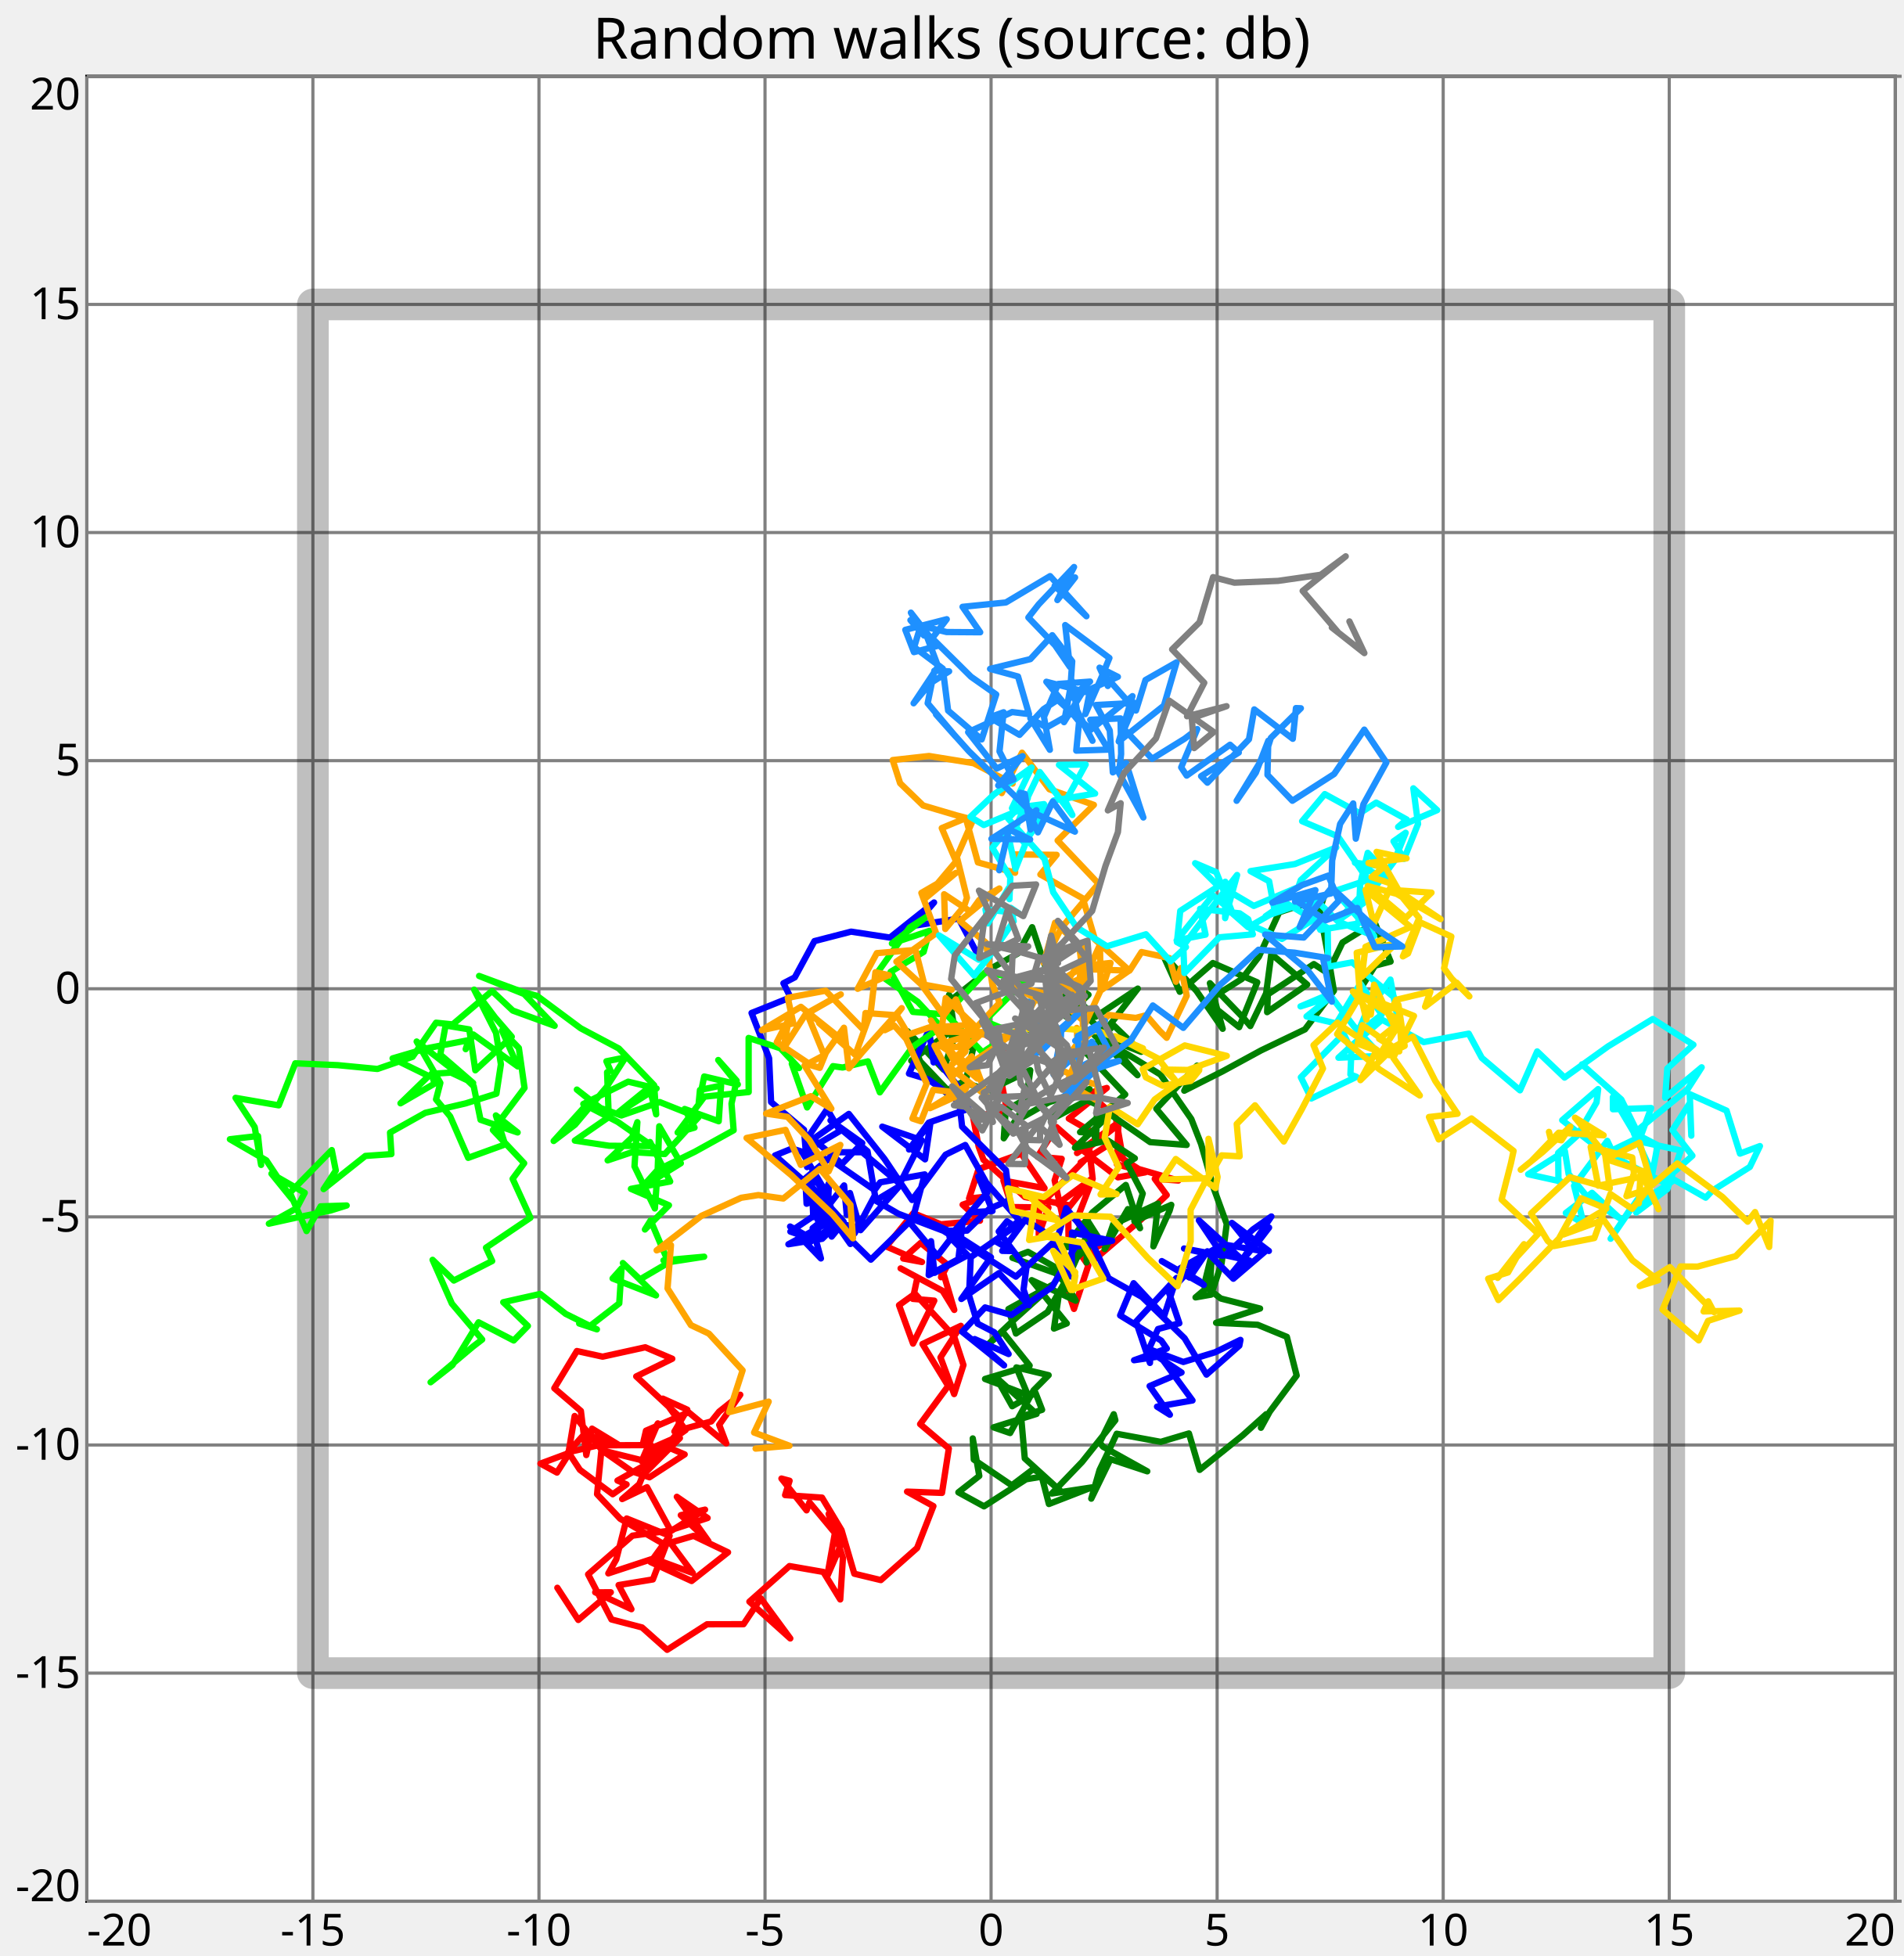
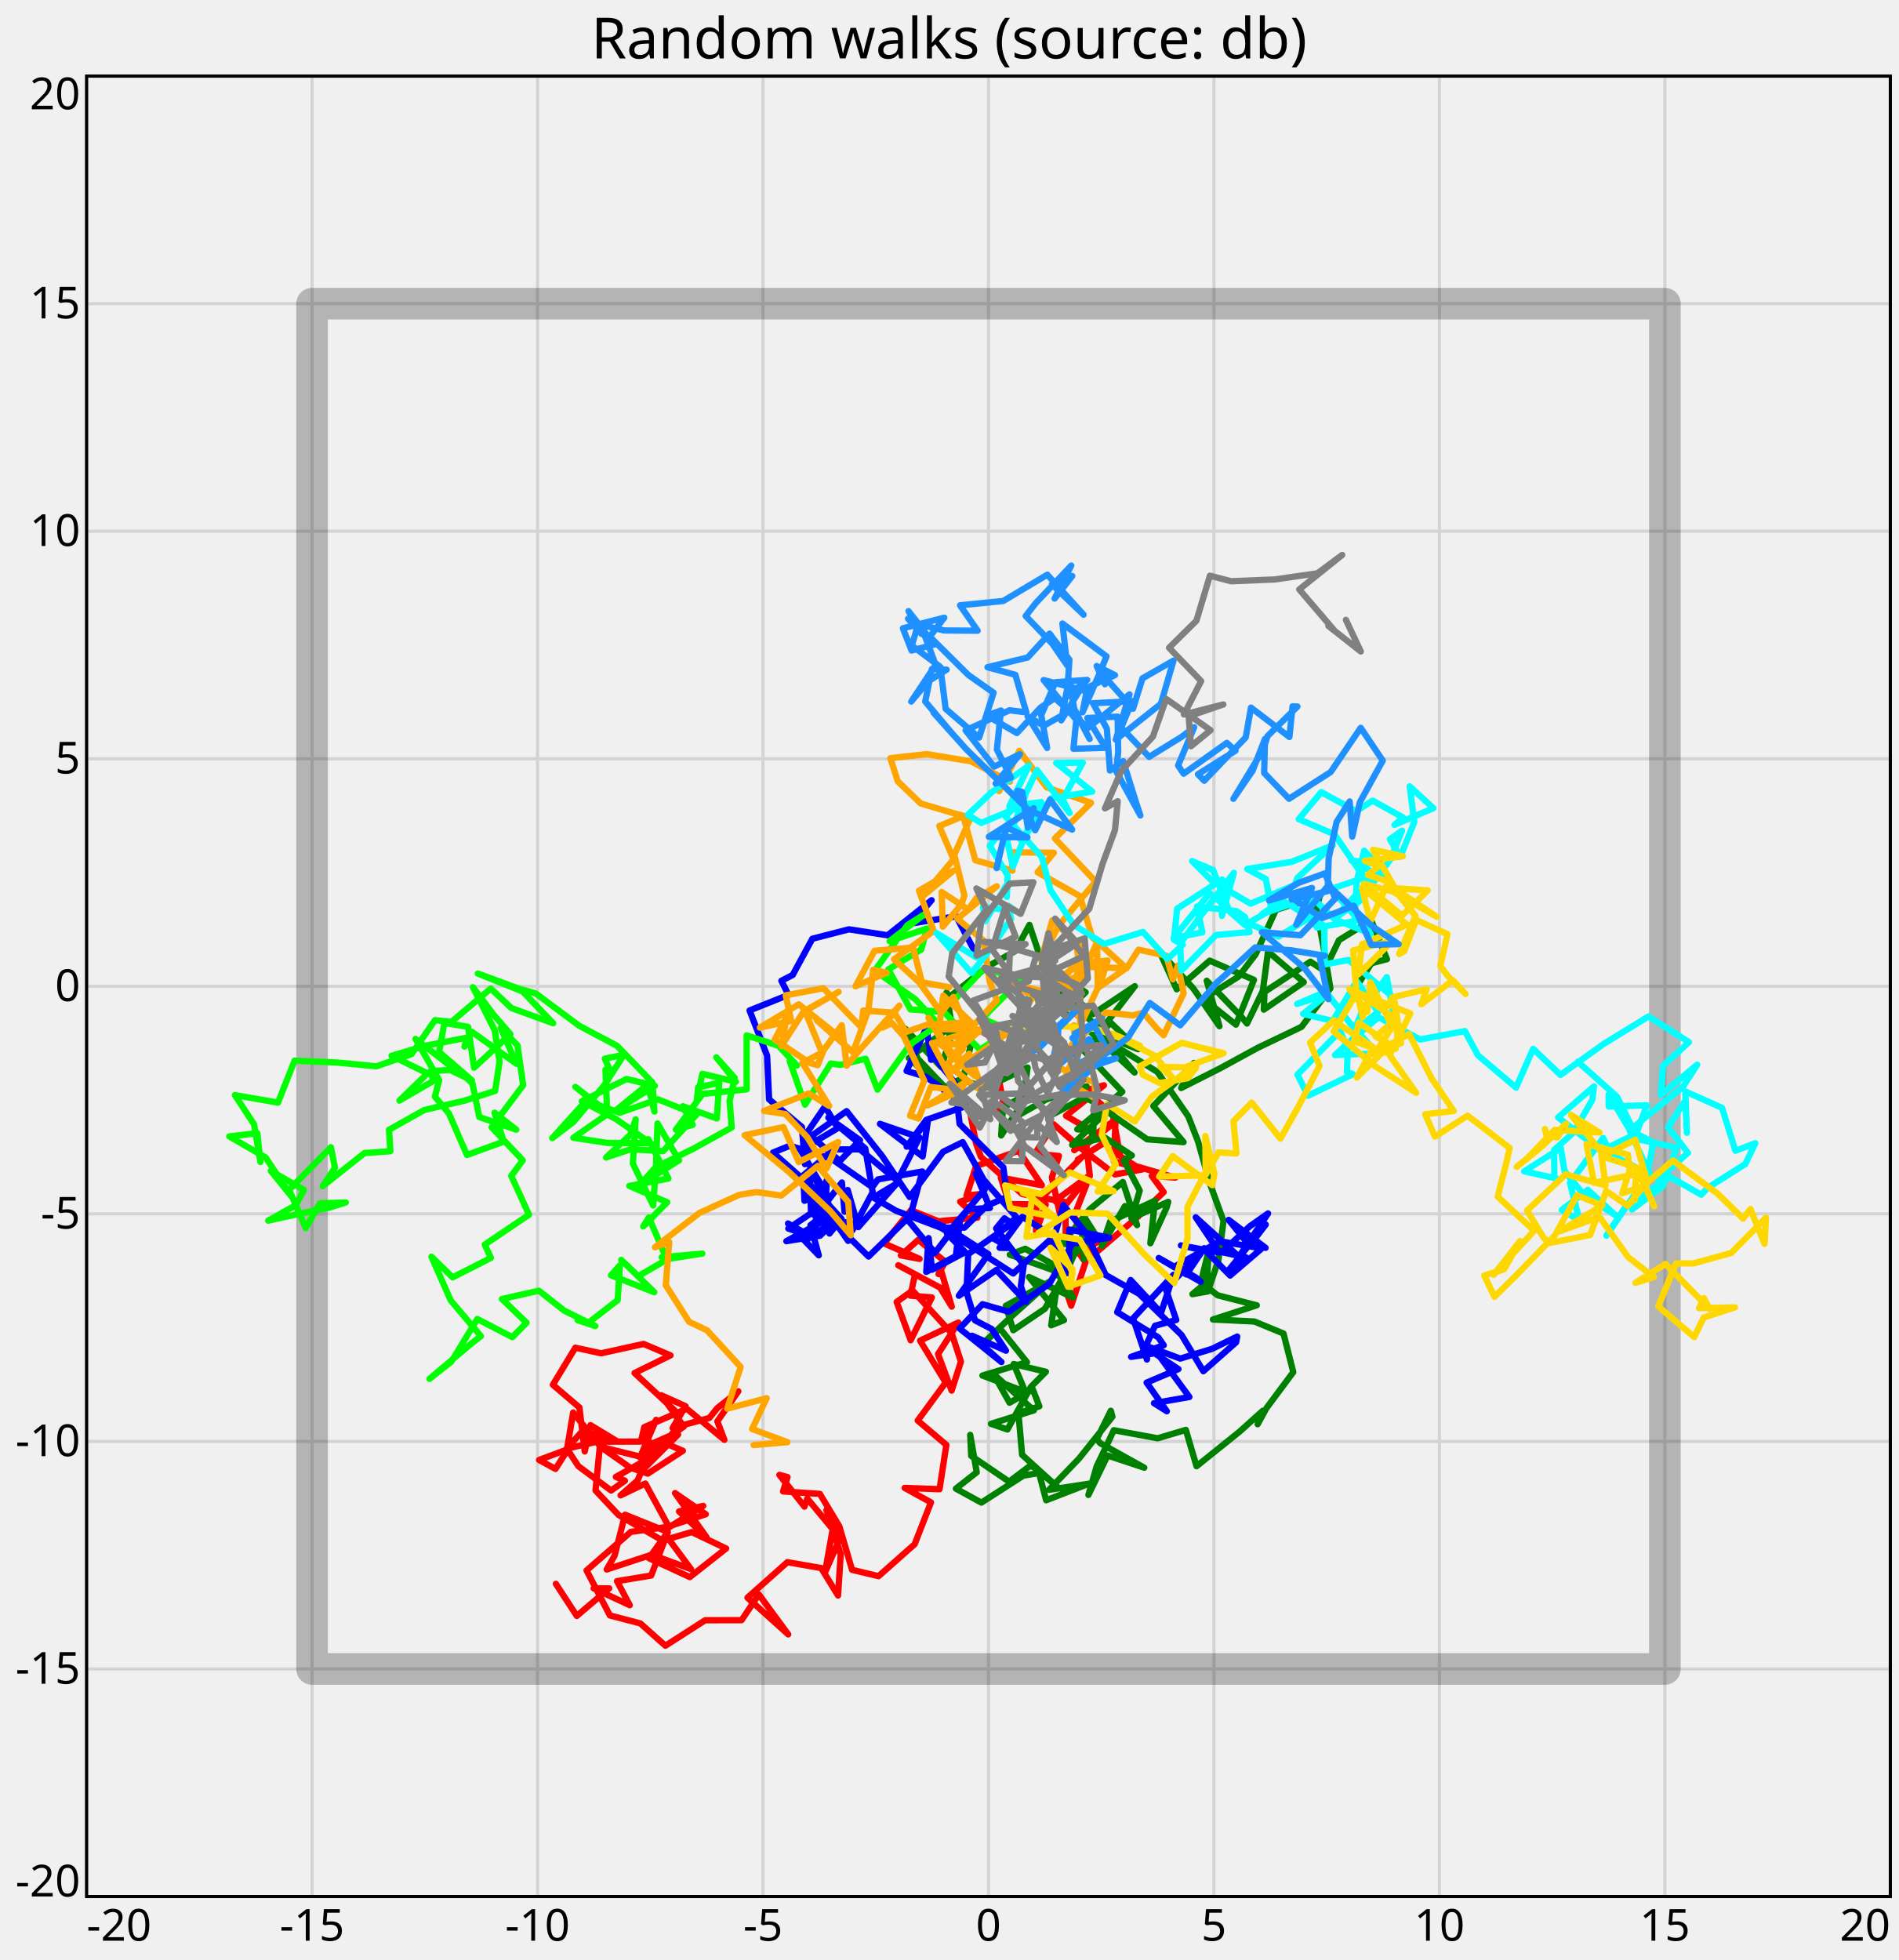
- <svg xmlns="http://www.w3.org/2000/svg" width="601" height="617.8" viewBox="0 0 601 617.8" transform="translate(0.5, 0.5)">
+ <svg xmlns="http://www.w3.org/2000/svg" width="601" height="620.6" viewBox="0 0 601 620.6" transform="translate(0.5, 0.5)">
  <g stroke="black" fill="white" font-family="sans-serif" font-size="14">
    <text x="300" y="18" stroke="none" fill="black" font-size="18" text-anchor="middle">Random walks (source: db)</text>
-     <rect x="26.92" y="23.6" width="571.08" height="576.4" stroke="black" stroke-width="1" />
+     <path d="M 26.92 23.6 V 600 M 98.305 23.6 V 600 M 169.69 23.6 V 600 M 241.075 23.6 V 600 M 312.46 23.6 V 600 M 383.845 23.6 V 600 M 455.23 23.6 V 600 M 526.615 23.6 V 600 M 598 23.6 V 600" stroke="lightgray" />
+     <path d="M 26.92 600 H 598 M 26.92 527.95 H 598 M 26.92 455.9 H 598 M 26.92 383.85 H 598 M 26.92 311.8 H 598 M 26.92 239.75 H 598 M 26.92 167.7 H 598 M 26.92 95.65 H 598 M 26.92 23.6 H 598" stroke="lightgray" />
+     <rect x="26.92" y="23.6" width="571.08" height="576.4" stroke="black" fill="none" stroke-width="1" />
    <g>
-       <path d="M 26.92 23.6 V 600 M 98.305 23.6 V 600 M 169.69 23.6 V 600 M 241.075 23.6 V 600 M 312.46 23.6 V 600 M 383.845 23.6 V 600 M 455.23 23.6 V 600 M 526.615 23.6 V 600 M 598 23.6 V 600 M 26.92 23.6 H 600 M 26.92 600 H 600" stroke="gray" />
      <g text-anchor="middle" stroke="none" fill="black" font-size="14">
        <text x="26.92" y="614" text-anchor="start">-20</text>
        <text x="98.305" y="614">-15</text>
        <text x="169.69" y="614">-10</text>
        <text x="241.075" y="614">-5</text>
        <text x="312.46" y="614">0</text>
        <text x="383.845" y="614">5</text>
        <text x="455.23" y="614">10</text>
        <text x="526.615" y="614">15</text>
        <text x="598" y="614" text-anchor="end">20</text>
      </g>
    </g>
    <g>
-       <path d="M 26.92 600 H 598 M 26.92 527.95 H 598 M 26.92 455.9 H 598 M 26.92 383.85 H 598 M 26.92 311.8 H 598 M 26.92 239.75 H 598 M 26.92 167.7 H 598 M 26.92 95.65 H 598 M 26.92 23.6 H 598 M 26.92 600 V 600 M 598 600 V 600" stroke="gray" />
      <g text-anchor="end" stroke="none" fill="black" font-size="14">
        <text x="24.92" y="600">-20</text>
        <text x="24.92" y="532.617">-15</text>
        <text x="24.92" y="460.567">-10</text>
        <text x="24.92" y="388.517">-5</text>
        <text x="24.92" y="316.467">0</text>
        <text x="24.92" y="244.417">5</text>
        <text x="24.92" y="172.367">10</text>
        <text x="24.92" y="100.317">15</text>
        <text x="24.92" y="34.1">20</text>
      </g>
    </g>
    <defs>
-       <clipPath id="id13">
+       <clipPath id="id17">
        <rect x="26.92" y="23.6" width="571.08" height="576.4" />
      </clipPath>
    </defs>
-     <g clip-path="url(#id13)">
+     <g clip-path="url(#id17)">
      <a href="https://en.wikipedia.org/wiki/Random_walk">
        <polyline points="98.305 527.95,98.305 95.65,526.615 95.65,526.615 527.95,98.305 527.95" fill="none" stroke="black" opacity="0.25" stroke-width="10" stroke-linejoin="round" stroke-linecap="round" />
      </a>
      <polyline points="310.079 325.917,319.365 331.72,315.608 340.549,317.493 350.299,306.764 352.232,308.536 361.617,310.056 365.799,323.136 377.578,336.803 380.111,336.915 390.251,343.168 399.186,338.643 412.918,334.061 399.445,347.733 392.398,333.554 379.71,344.141 371.905,334.972 383.447,332.531 372.336,334.761 365.518,327.126 364.838,333.105 355.476,341.875 363.191,352.531 371.365,361.151 369.777,352.18 367.223,352.701 354,339.61 363.684,353.41 354.11,343.424 361.917,344.542 371.803,339.509 384.792,345.554 396.937,359.676 384.817,367.924 376.966,364.147 371.816,371.607 372.37,359.087 368.735,354.112 365.563,351.851 352.521,343.331 344.772,349 343.142,337 352.798,350.352 360.561,340.745 366.662,341.805 366.097,327.623 380.415,327.51 389.498,330.58 380.896,319.041 380.747,316.36 372.376,329.347 374.776,322 363.869,308.518 368.755,305.513 378.035,310.651 377.509,303.482 380,308.961 385.054,296.617 386.192,287.91 382.696,279.398 393.214,290.647 398.105,284.717 397,290.239 392.074,298.759 399,296.671 402.914,297.147 400.78,300.839 413.231,297.162 407.221,283.894 400.124,289.202 402.954,287.75 409.746,294.524 410.311,287.818 423.875,283.394 411.742,288.423 408.122,300.812 421.65,303.738 430.643,300.795 439.813,296.487 428.245,302.923 418.265,290.802 424,298.916 437.249,290.056 449.3,299.123 457,296.962 471.027,285.93 470.624,294.248 475.205,289.09 488.439,277.657 498.569,269.27 496.556,265.241 482.788,259.076 472.52,247.42 471.724,248.832 467.191,246.266 466.499,254.199 476.54,255.102 474,263.146 483.694,260.707 497.396,265.348 486.789,261.166 477.674,265.678 491.593,264.828 504.685,259.495 496,248.801 494.137,236.143 505.381,249.054 517,239.749 504.33,234.291 512.501,222.768 512.522,210.173 520.59,202.238 513.525,192.59 511,185.215 496.753,199.224 484.537,210.648 483,222.951 478.959,213.225 472.263,223.199 486.256,214.488 478.063,222.141 476.317,211.357 483.082,203.81 469.232,195.967 472.975,201.365 468.273,203.141 463.93,213.563 452,202.383 465.542,214.193 453.718,210.423 456.608,215.703 458.871,204.596 466.098,199 464.19,189.603 457.601,203.018 460.92,205.025 457,213.534 453.272,214 446.917,200.407 434.242,211.789 428.657,203.269 425.037,189.796 428,181.668 426.22,174.542 437.971,182.933 445.139,184.638 459.072,186.45 450.736,194.588 455.682,183.977 452.526,178.452 458.699,170.175 461.774,175.377 464.611,179.559 458.045,188.421 456,202.421 455.945,203.483 451.382,216.941 445.562,228.843 455.4,226.616 449.534,233.26 440.023,226.589 445.363,224.097 448.465,212.467 451.642,216.533 444.741,208.819 441.263,216 451.191,202.121 461,207.231 449.074,204.012 454.492,207.645 459.79,194.488 467.131,197.359 468.347,192.987 471.455,182.626 463.748,179.029 458.273,180.964 446.742,189.429 457.339,188.042 471.428,195.326 479.187,208.934 487.101,209.169 487.343,218.516 484.6,229.397 489.798,217.904 498.856,204.949 492.88,210.261 485.54,218.282 496.343,205.836 491.759,191.592 496.454,194.095 492.061,197.396 479.11,210.948 484.57,205.666 498.363,194.845 500.145,198.892 507.762,187.454 502.432,192.372 502.421,182.119 511.156,175.498 501" fill="none" stroke="red" stroke-width="2" stroke-linejoin="round" stroke-linecap="round" />
      <polyline points="324.628 324.851,337.1 312.957,345.462 320.644,358.796 311.748,348.499 325.127,345 322.834,331.442 309.732,336.376 309.251,336.146 320.642,343.221 313.681,329.585 304.834,325.425 292.352,320.915 300.656,312.23 305.511,299.973 315.237,299.188 313.733,300.831 324.339,287.257 334.52,298.663 345,303.907 343.401,306.765 330.81,299.788 324.972,300.289 328.761,297.465 337.339,286.067 325.196,290.074 334.711,298.729 343.797,303.362 341.3,311.836 343.828,324.834 337.514,323.383 348.435,316.476 359.031,317.08 350.216,324 346.266,321.907 352.65,330.584 347.716,335.256 346.038,343.555 343.477,336.797 347.121,331.364 353.125,342.741 347.028,346 348.443,345.568 359.823,344.842 357.292,340.566 357.084,354.823 345.181,342.745 332.327,351.154 323.326,359.852 331.723,349.344 327.633,358.706 339.104,344.84 326.222,356.548 333.097,365.943 338.902,375.695 352.938,378.79 360.87,382.67 374.558,386.874 386.092,385.264 398.486,381.94 408.4,377.028 409.277,381.571 405.426,382.243 395.26,379.697 405.516,385 409.632,397.402 412.797,383.52 417.297,396.645 417.931,405.864 421.737,408.959 433.959,400.464 445.371,397.68 450.459,399.331 446.172,391.905 452.853,378.33 463.757,374.945 452.251,366.043 454.908,352.133 452.35,349.871 457.214,346.726 463.764,344.101 472.849,350.17 460.366,361.786 464.216,347.841 456.466,346.743 455.162,351.192 446.182,351.704 448.071,341.181 461.275,331.627 471.228,344.214 469.301,330.72 474.54,328.207 464.9,325.73 463.551,319 468.648,307 460.494,306.678 453.825,308.739 465.67,302.139 470.853,310.224 475.277,323.52 466.727,328.966 465.816,334.46 470.464,323.102 460.139,321.946 446.932,328.57 444.789,326.488 439.425,319.132 443.656,313.982 434.475,326.826 446.084,313.249 450.329,318.464 452.123,325.889 438.631,330.637 433.845,320.448 431.394,324.092 440.178,310.554 435.042,324.639 430.815,316.095 420.139,310.887 424.713,319.837 416.236,332.148 405.148,317.939 412.966,320.305 420.696,330.329 413.885,337.64 401.091,343.57 387.735,342.613 398.23,343.088 385.298,346.349 390.423,334.885 400.967,324.109 394.895,319.21 396.78,332.788 401.618,337.171 405.968,333.905 408.086,332.322 419.128,336.37 417.507,325.281 403.833,339.187 410.32,334.637 402.232,334.814 400.314,342.364 393.061,335.664 393.432,344.529 382.398,355 373.761,359.501 387.419,355.667 381.394,348.327 394,351 386.255,365.177 379.678,363.712 393.165,368.849 381.856,369.363 380.05,357.719 385.215,360.349 376.485,355.339 366.924,357.858 365.34,349.318 359.717,338.953 362,350 351.406,362.682 360.236,374.231 361.137,364.65 349.713,377.506 336.075,373.465 344,385.591 337.87,397.741 331.258,411.579 324.629,420.713 312.442,418.707 300.343,416.243 287.056,417.447 283,403.449 287.625,397.024 301.689,391.685 308.687,380.514 315.73,390.804 323.929,396.511 309.752,382.494 303.668,372.055 312.752,366.571 300.707,377.314 312.473,385.598 324.445,381.563 310.041,392.403 321.288,394.319 323.577,399.318 313.241,400.965 300.787,412.284 310.485,399.633 319.189,399.859 313.57,409.976 306.911,414.383 304,418.784 306.879,423.432 297.188,433.611 290.888,438.625 303.213,433.713 304.492,428.204 313.189" fill="none" stroke="green" stroke-width="2" stroke-linejoin="round" stroke-linecap="round" />
      <polyline points="308.881 302.189,302.234 289.637,288.138 291.886,294.457 284.542,280.521 295.633,268.265 293.755,256.693 296.742,250.475 308.199,246.897 310.057,249.134 314.516,236.825 319.446,242.367 333.752,243 347.6,253.39 356.342,254.35 368.119,255.701 359.679,267.539 351.33,278.78 365.516,287.511 378.513,298.092 364.209,304.307 361.144,310.966 373.054,321.344 384.945,313.884 391.571,319.24 394.638,315.982 394.581,323.215 384.787,333.069 391.033,320.288 402.725,309.294 395.644,297.422 388.252,283.197 382.866,275.981 378.688,283.414 374.234,271.25 388.046,267.9 376.316,266.886 383.153,266.048 373.917,257.684 384.771,269.633 386.959,268.028 392.408,260.731 381.977,269.369 389.065,275.793 377,273.444 363.127,261.76 353.393,271.776 360.533,265.404 367.105,255.028 358.139,260.692 349.839,264.75 356.715,252.961 363.676,261.194 377.52,262.149 382.666,256.11 387.429,258.726 396.97,249 386.896,256.257 390.937,249.084 388.5,261.433 380.197,259.808 376.318,255.789 370.286,256.301 383.913,261.268 373.204,260.831 383,255.217 391.867,264.924 385.082,259.137 390.772,248.467 392.494,262.061 385.09,274.498 397.356,286.648 385.458,295.524 396.175,306.056 382.397,312.919 381.977,308.434 371.071,311.247 376.171,299.318 390.08,305.086 395.97,294.585 401.531,293.501 391.529,292.763 402.228,302.143 397.199,303.456 385.718,300.75 388.971,288.037 383.329,291.513 370.433,277.459 372.944,275.672 375.384,262.632 366.317,249.582 362.277,244.229 364.449,253.878 372.974,254.207 379.697,257.35 378.424,262.128 390.082,265.916 385.408,253.574 371.886,263.59 363.439,271.769 363.435,283.629 373.378,290.588 359.641,278.103 355.353,291.615 365.677,293.303 354.21,286.557 362.568,292.774 354.086,305.387 349.689,292.648 340.433,286.536 338.602,292.843 324.822,294.311 335.06,294.646 333.477,301.844 342.38,303.318 355.359,317.167 369.118,318.339 378.496,311.907 381.314,304.856 388.198,299.393 388.222,312.426 396.603,303.079 409.777,314.947 401.619,324.386 411.719,322.713 406.777,323.607 400.081,314.876 388.479,317.502 385.254,319.958 386.9,306.04 396.591,305.503 408.641,308.216 417.574,313.488 420.312,318 427.172,307.269 422.436,316.564 430.765,303.333 420.142,310.565 412.45,318.865 414.835,331.745 405.971,339.047 393.272,350.7 391.398,338.036 388.805,337.913 402.727,332.61 393.498,336.173 381.097,343.48 390.155,349.57 403.213,360.117 409.142,373.567 422.178,380.49 433.667,390.856 424.52,391.206 422.699,383.209 426.606,373.168 429.675,362.83 425.809,362.628 429.978,358.238 416.953,371.025 403.141,367.101 415.188,357.472 404.8,353.216 414.972,366.226 422.953,367.949 425.444,357.615 429.126,365.85 427.887,376.067 441.834,364.868 443.791,368.926 446.343,362.53 437.284,372.605 433,362.11 426.041,365.182 419.273,371.91 417.449,368.61 407.725,380.759 394.717,375.149 403.032,366.372 397.82,379.629 405.343,378.181 404.042,375.796 402.64,372.109 400.139,385.76 392.526,398.978 394.797,388.969 403.381,381.301 395.604,373.396 393.838,385.595 396.107,378.088 384.94,391.767 397.388,400.979 383.72,395.165 387.806,386.365 395.966,394.061 397.646,388.615 401.55,400.248 387.233,395.097 393.94,388.511 385.755,400.183 394.608" fill="none" stroke="blue" stroke-width="2" stroke-linejoin="round" stroke-linecap="round" />
      <polyline points="301.174 316.621,310.603 306.609,323.455 308.912,310.413 322,319.166 325.61,309.753 331.898,298.334 319.9,296.34 319.76,287.772 319.106,280.739 306.452,291.168 300.153,293 293.51,281.144 297.492,292.027 289.102,286.764 292.437,276.466 306.824,289.317 315.917,297.913 325.183,296.632 323.908,287.633 330.217,277.333 344.517,273.568 334.736,265.576 336.674,262.536 336.241,254.376 349.286,249.529 335.472,251.82 336.855,245.95 330.607,235.905 327.332,235.893 339.766,235.92 344.419,221.942 345.873,213.487 357.203,218.813 355.661,215.695 349.768,226.452 353.642,227.204 342.373,220.534 343.769,220.145 347.789,221.872 339.503,232.488 342.02,226.302 334.303,232.11 340.813,230.492 348.098,231.167 356.497,218.913 363.28,207.123 369.054,202.221 374.511,214.489 366.906,207.675 355.234,207.167 369.208,206.293 381.196,199.861 367.912,200.765 353.934,199.11 358.737,191.383 366,199.135 363.397,209.44 364,220.015 352.44,207.853 347.591,195.711 351.823,185.071 348,174.339 359.878,181.075 354.739,190.954 342.956,197.032 333.482,190.989 334.703,192.283 337.65,191.205 338.18,191.703 351.477,181.663 343.644,192.094 352.081,181.021 359.751,191.838 361.385,205.523 361.488,194.561 353.848,183.702 348.191,197.87 341.144,206.83 343.289,194.332 351.194,204.58 342.87,206.701 351.463,206.066 342.275,194.902 330.658,182.86 324.275,169.104 314.046,163.819 312.563,150.793 307.754,165 313.454,174.645 323.504,161.415 318.685,154.87 312.493,142.453 323.061,137.2 322.52,129.778 333.286,118.69 337.133,106.191 335.932,92.751 335.348,87.524 348.619,73.878 346.255,79.927 355.473,81.956 367.432,80.978 358.309,72.1 359.325,83.61 366,91.678 378.184,85.226 370.214,95.727 376.239,93.19 381.095,84.405 386,94.089 383.869,103.903 381.831,108.965 380.25,100.748 380.523,96.306 388.334,91.051 376.236,104.265 362.75,105.541 369.22,101.69 375.081,114.886 364.598,123.093 364.019,122.669 357.224,133.8 350.981,146.572 348,156.257 344.936,157.671 335.676,156.145 325.768,149.226 312.08,155.841 320.861,161.102 326.947,149.595 337.554,147.694 324.634,140.199 323.395,138.478 332.893,144.053 338.538,131.07 328.462,138.553 341.526,137.192 346.743,141.656 352.114,147.348 365.205,159 360.974,156.09 351.804,162.955 357.183,151.244 353.189,149.088 342.599,139.093 333.065,148.91 341.566,141.932 338.281,135.78 338.665,136.713 341.758,125.969 347.981,134.852 339.358,123.471 333.79,134.305 330.602,147.463 328.032,146.56 330.874,148.953 326.234,163.015 336.333,158.026 325,163.343 330.518,165.133 343.119,155.147 356.417,165.018 366.904,161.376 371.822,166.991 384.123,152.97 393.577,154.916 397.792,142.813 403.959,136.099 397.415,142.195 411.249,151.763 422.583,148.899 424.781,135.473 436.083,142.378 430.661,150.625 417.146,161.718 422.89,166.201 418.295,158.415 410.808,170.11 408.183,178.148 414.496,187.987 419.371,182.392 417.523,185.575 418.506,195.049 411.17,195.776 400.115,192.945 403.302,206.661 408.657,196.19 398.431,201.594 403.59,210.365 398.453,209.011 397.592,221.858 396.43,210.549 398.182,204.946 384.955,203.156 387.836,210.739 380.181,198.738 375,211.126 372.671,204.762 360.207" fill="none" stroke="lime" stroke-width="2" stroke-linejoin="round" stroke-linecap="round" />
      <polyline points="300.032 312.095,291.405 310.518,288.583 299.531,276.385 300.539,270.342 311.805,280.183 307.501,275.95 306.575,274.449 319.261,269.587 332.695,258.142 322.628,266.177 328.495,252.405 317.502,240.064 324.88,250.018 322.741,248.268 314.644,260.209 312.415,272.246 324.839,272.803 319.466,282.688 320.164,286.369 326.251,292.933 324,306.923 323.176,298.143 314.73,296.745 325.367,309.946 325.504,300.464 334.108,293.447 321.804,302.373 335.208,308.104 340.155,306.321 333.153,300.41 339.146,312.713 330.845,322.169 323.84,335.297 316.5,342.316 322.52,348.16 309.924,350.183 303.641,340.909 304.643,341.749 298,342.293 305.606,356.167 306.08,345.269 296.25,341.435 283.249,328.029 275.704,333.158 269.498,319.928 269.373,320.051 275.158,308.305 271.892,304.478 257.902,296.886 261.051,301.409 271.592,291.419 283.448,301.351 275.208,290.457 281.523,295.106 294.263,282.56 303.23,290.459 310.482,297.516 320.182,301.346 315.157,305.32 324.545,304.335 331.675,299.285 336.511,310.972 345.558,308 337.434,296 329.43,307.55 325.977,319.692 327.278,327.647 312.979,327.508 314.328,340.433 308.686,340.559 311.685,346.76 298.072,346.865 299.113,347.077 312.343,356.323 305.886,359.963 300.197,368.774 302.114,370.827 309.585,372.453 305.242,374.246 314.018,367.913 327.283,365.643 325.031,361.463 320.151,358.152 321,349.635 320.078,341.545 328.123,339.516 324.175,339.934 332.02,341.946 326.184,333.741 337.112,344.241 341.659,346 342,346.324 347.345,336.366 341.628,341.477 329.053,341.41 318.957,341.499 304.899,332 310.659,339.696 312.909,341.503 301.774,333.325 314.29,319.547 310.873,332.27 318.38,332.425 320.461,332.237 311.146,343.253 308.712,342.475 296.977,340.863 302.647,340.241 298,332.664 290.932,329.057 303.612,334.709 292.515,346.395 278.626,333.479 264.974,344.919 253.717,330.868 248.787,322.231 237.232,315.822 250,318.314 244.449,319.26 247,306.924 240.56,292.885 238.28,281.394 239.565,283.738 246.878,291 253.908,301.456 257,306.794 258.404,301.65 270.137,304.839 283.061,303.94 285.762,298 292.925,297.637 281.94,306.034 287.496,308.74 283.734,315.088 280.127,302.614 290.405,310.854 297.255,312.808 310.129,315.125 316.241,302.044 330.221,294.581 329.761,301.784 343.287,302 348.038,305.055 342.23,293.181 349.509,303.716 344.792,294.205 343.695,290.312 353.655,287.637 352.778,292.121 341.739,285.665 327.666,281.888 323.413,278.901 324.884,284.245 317.917,271.918 331.674,267.556 336.936,266 324.11,260.327 331.969,258.359 336.785,255.839 336.044,244.795 328.655,248.596 321.349,246.898 330.697,253.821 319.965,265 313.564,254.318 319.528,259.753 332.782,253.559 336.045,262.022 349.673,255.564 345.723,241.421 351.236,248.159 352.242,255.082 359.577,261.175 369.468,264.867 361.119,252.377 367.433,247.554 356.368,235.246 358.925,249.388 370.683,262.387 383,263.626 384.453,268.862 390.629,268.052 380.057,258.419 368.668,246.86 378.052,238.98 376.956,233.562 377.811,220.986 383.53,206.854 394.425,211.375 392.775,210.296 406.453,217.677 418.038,223.358 420.723,234 432.326,229.745 445.529,242.234 442.203,237.629 451.967,248.794 456.134,238.109 457.036" fill="none" stroke="orange" stroke-width="2" stroke-linejoin="round" stroke-linecap="round" />
      <polyline points="308.56 302.617,296 294.937,307.109 307.606,312.239 301.094,319.602 290.48,318.668 286.244,321.154 287.939,310.696 286.705,311.462 291.154,318 280,318.27 283.497,318.535 276.652,312.873 267.281,317.463 261.439,320.187 273.907,324.377 263.339,329.185 253.481,319.059 254.781,325.275 241.903,313.376 250.41,305.922 257.495,310.148 260.078,322.236 255.031,327.822 243.323,338.126 256.919,335.944 252.6,342.331 240.96,333.902 241.087,345.313 250.135,332.257 252.315,322.966 265.75,319.941 261.85,324.064 251.577,317.829 258.019,329.346 270.836,332.075 281.311,339.459 292.367,349.063 298.378,361.378 294.588,369.095 303.149,374 298.636,371.152 297.054,372.2 287.208,386.419 278,386.374 289.492,390.151 275.867,382 286.392,373.159 298.223,373.508 306.826,384.524 295.551,395.122 294.616,393.651 289.815,390.958 287.974,378.464 286.552,380.189 294.704,371.057 296.509,382.483 282.3,388.449 287.241,383.568 274.965,376.906 272.142,383.244 278.433,395.429 285.632,409.474 279.695,410.262 277.468,421.461 267.164,408.413 272.403,394.394 274.646,400.266 277.836,402.061 287.535,393.65 292.378,386.658 286.248,394.659 291.759,404.3 296.059,413.79 290.25,413.798 282.511,422.045 290.567,433.421 295.122,420.926 280.949,435 276.243,421.946 290.305,430 284.79,439.742 271.543,443.376 262.532,439.546 265.23,442.883 270.765,447.295 259.735,445.8 248.493,453.326 255.385,441 260.688,443.723 258.345,434.076 253,428.893 256.36,417.838 250.309,410.68 258.872,421.975 263.667,430.757 276.403,430.871 272.204,436.711 273.233,427.357 271.978,438.303 277.899,435.637 273.177,431.399 268.868,429.042 278.552,428.417 291.181,416.424 293.194,411.894 284.471,399.142 288.896,402.067 286.876,405.492 284.663,418.756 292.621,418.93 304.859,426.468 303.462,439.767 314.545,440.852 321.227,438.565 308.895,430.85 319.485,428.099 326.081,435.81 319.944,429.052 310.175,421.484 322.759,412.074 320.542,419.87 314.279,410.176 317.369,419.288 313.505,426.929 323.519,435.556 333,422.155 333.58,426.329 329.722,425.933 338.876,427.847 339.625,413.597 346.455,410.285 339.758,423.794 326,425.733 330.226,435.941 321.586,449.081 328.643,463.294 325.977,467.425 333.636,479.484 343.877,484.913 331.592,493.557 339.853,507.262 330.018,521.413 321.354,534.238 329.475,526 337,525.327 346.229,536.85 336.61,532.334 343.636,521.936 352.087,515.457 357.446,521.272 370.123,522.945 361.209,515.559 357.396,508.811 346.021,508.828 349.861,520.897 349.471,517.558 358.491,506.403 363.88,492.812 353.308,504.159 343.488,503.653 347.714,497.591 358.171,491.533 363.655,491.628 372.587,492.329 372.645,482.066 370.385,493.65 363.041,494.841 370.332,501 377.86,510.963 384.273,502.218 376.251,493.957 382.61,499.577 385.978,496.557 374,507.055 359.84,508.73 363.357,511.295 366,524.599 372.796,533.923 364.524,527.612 356.451,533.112 347.893,533.582 358.194,533.085 345.082,544.708 350.287,548.951 363.866,555.247 361.488,552.067 368.079,540.163 375.61,538.124 377.781,528.253 372.168,514.267 381.429,508.101 390.75,517.028 377.737,516.18 382.489,526 375.074,530.27 362.875,518.106 360.224,511.478 346.765,499.051 335.68" fill="none" stroke="cyan" stroke-width="2" stroke-linejoin="round" stroke-linecap="round" />
      <polyline points="324.335 324.557,335.322 324.388,346.737 325.303,360.424 330.614,351.65 326.791,365.227 333.839,370.554 340.606,366.898 337.31,374.603 337.45,386.894 333,373.626 329.695,360.35 337.15,361.347 339.777,366.659 342.432,375.505 340.904,378.157 337.601,378.224 336.659,364.121 346.774,358.765 354.604,349.974 349.06,348.328 358.814,352.754 368.141,347.033 376.771,352.111 376.655,338.213 370.72,329.059 377.599,317.722 374.827,319.337 382,333.482 384.913,323.016 376.243,323.374 377.244,326.393 378,324.475 391.154,332.981 389.7,339.078 402.418,338.3 406.96,339.039 401.343,332.08 394.581,337.666 406.942,347.906 403.331,341.311 392,328.296 389.864,338.374 383.387,350.17 383.8,362 396.877,371.294 405.755,375.496 391.588,375.46 381.621,380.652 371.666,366.49 372.057,370.785 365.565,383.31 374.756,384 371.242,381.113 359.194,381.232 371.476,385.269 364.413,390.956 364.726,390.032 354.518,395.807 348.61,404.905 360.04,410.612 349.799,417.271 337,414.283 329.626,421.853 322.506,422.255 323.027,434.296 331.125,429.083 340.668,438.92 331,434.831 333.875,443.062 329.842,441.095 316.842,441.964 328.545,438.182 332.776,428.221 329.146,429.732 323.282,441.369 331.58,435 327.601,441.81 322.134,429.084 313.813,421.733 326.124,435.088 337.238,447.846 345.514,439.456 333.584,446 320.372,432.842 315.115,430.964 321.549,428.876 312.847,427.918 300.42,440.404 297.395,429.575 308,430.682 298.554,444.956 292.279,430.706 280.561,433.331 291.293,439.075 278.666,432.615 276.535,436.285 273.515,431.635 272.095,443.659 270.613,434.195 268.557,441.187 280.735,451.534 281.44,443.382 289.428,431.398 279.346,440.514 281.816,454.397 289.806,440.214 280.303,447.655 289.474,442.497 301.574,444.116 300.655,447.89 290.783,457.801 295.299,455.506 305.322,457.902 308.558,463.492 314.21,459.506 309.875,449.516 317.465,451.167 312.715,440.369 315.295,439.03 318,426.708 312.644,432.367 319.948,433.396 310.505,440.289 324.638,435.089 332.664,445.617 326.926,452.751 340.953,459.752 351.275,450.74 352.305,453.819 359.393,464.156 352.753,477.452 363,476.63 366.848,473.674 378.379,485.227 389.199,472.423 403.117,480.744 392.478,475.702 401.401,469.431 403.374,472.671 410.116,479.53 403.343,491.782 390.679,498.779 377.959,506.765 381.223,493.187 389.417,505.891 384.767,514.973 397.535,523.134 403.867,517.278 405.706,526.807 399.705,540.748 413.943,538.944 410.519,537.454 413.711,548.807 413.453,538.874 416.689,535.922 422.862,524.494 413.137,530.174 399.514,535.582 399.55,547.608 396.253,558.61 385.056,558.16 393.356,553.709 382.32,551.372 385.362,543.408 377.539,529.177 366.959,519.51 375.205,513.097 377.316,515.447 370.131,514.934 365.099,501.795 361.76,504.198 374,517.585 371.206,517 379.57,517.597 369.506,523.222 381.431,517.906 369.303,506.71 365.636,517.231 360.404,521.05 373.727,514.889 381.303,508.037 376.617,502.953 390.538,490.182 393.073,488.231 391.431,482.975 382.781,495.239 371.315,507.84 374.838,506.349 364.023,496.862 352.522,505.886 358.083,491.7 357.257,483.039 366.265,479.706 368.969,486.686 363.329,495.391 355.317,492.544 359.668,489.126 358.968,488.638 357" fill="none" stroke="gold" stroke-width="2" stroke-linejoin="round" stroke-linecap="round" />
      <polyline points="324.347 315.905,326.092 324.797,328.084 322.43,333.111 323.864,322.766 328.165,316.34 337.178,328.495 331.35,341.111 318.588,334.618 324.246,334.505 326.914,332.209 338.896,344.302 328.532,346.676 332.032,349.455 330.897,346 324.317,339.028 328.219,348.411 321.972,339.85 326.756,340.409 336.575,347.255 333.099,343.383 338,334.443 346.812,336.5 345.557,346.239 336.9,352.806 334.611,345.258 336.305,356.539 328.157,363.543 317.075,373.163 324.15,384.803 310.533,387.4 308.277,396.906 299.477,408.301 300.397,418.877 302.108,417.293 302.267,420.072 315.873,412.337 305.858,399.024 294.674,411.205 295.625,422.275 284,418.96 276.05,410.602 279.057,401.277 284.604,414.882 280.646,409.909 292.299,420.035 279.833,434 292.816,442.323 298.44,433.638 298.669,428.104 286.278,418.157 290.175,408.633 283.9,408.434 284.275,419.838 281.678,420.173 271.261,422.682 259.74,426.816 253.263,427.631 264.398,430.037 253.522,437.288 240.342,430.315 229.949,420.789 243.978,407.605 252.421,399.742 244.238,400 233.46,396.073 243.552,390 252.428,397.678 239.788,399 238.274,400.805 232.575,410.278 223.205,408.732 223.147,407.735 232.849,395.572 223.561,393.897 233,380.775 246.711,378.777 244.65,390.686 237.193,387.927 234.719,374.232 244.478,372.492 241.873,377.583 229.77,373.583 232.824,363.328 239.156,354.48 229.818,358 221.512,345.559 222.178,349.936 230.215,350.91 243.459,355.11 240.525,359.241 253.756,360.549 257.703,352.857 243.647,353.528 237.68,353.352 226.409,343.778 226.832,349.526 236.268,339.36 236.588,340.413 225.844,344.489 233.477,339.598 223.873,329.976 229.282,324.862 226.365,331.029 236.325,329.162 225.928,333.652 215.523,343.713 214.777,337.292 220.045,338.086 208.381,331.786 200.128,324.873 207.682,312.148 210.764,320.97 213.17,324.44 225.053,319.111 224.4,305.221 230.754,314.232 242.246,322.417 238.325,314.713 247.593,319.546 245.672,315.121 236.834,316.416 224.464,311.957 226.078,321.452 231.606,329 223.502,333.469 220.56,344 229.958,357.111 219.37,352.771 233.705,367.046 222.352,371.034 208.687,361.219 214.284,358.222 223.915,349 213.517,349.323 216.165,346.723 210.38,352.503 213.27,341.175 218.347,335.492 227.597,337.956 214.461,340.212 227.369,329.916 214.834,343.547 218.349,342.235 225.043,347.38 213.296,349.828 207.326,335.872 196.925,337.359 210.152,332.65 203.296,324.241 194.54,327.482 190.402,338.661 178.583,333.399 189.028,338.982 181.881,332.538 184.538,342.569 194.139,331.099 181.465,317.133 189.79,303.453 191.166,309.028 199.202,298.397 199.128,290.222 197.11,288.176 203.891,297.214 210.668,298.9 223.945,309.497 233.049,314.079 218.845,306.119 213.245,293.864 201.093,298.463 195.083,285.376 198.436,288.099 205.478,295.372 203.551,287.144 193,291.298 200.234,287 195.387,291 197.34,295.727 210,288 221.634,293.329 215.265,299.214 211.542,294.537 211.358,292.434 221.618,301.316 232.169,295.074 225.152,305.459 236.763,313.11 244.232,324.924 255.792,338.938 262.176,331.952 252.669,327.252 262.404,321.64 249.888,323.134 250.261,324.906 261.515,326.783 255.407,312.575 264.447,324.797 264.647,318.057 261.437,315.04 274.372" fill="none" stroke="dodgerblue" stroke-width="2" stroke-linejoin="round" stroke-linecap="round" />
      <polyline points="325.426 316.222,324.432 320.237,333.256 324.236,328.552 325.637,342.085 314.086,329.348 301.679,332.139 311.927,327.229 306.916,339.652 298.81,335.162 299.238,342.901 296.618,343.908 309.325,334.461 319.897,326.579 314.257,327.957 314.867,329.553 324.557,320.051 321.196,333.537 330.186,334.461 338.741,321.914 324.917,329.889 316.04,334.276 328.436,330.179 314.443,329.552 308.366,342.666 302.225,333.566 290.35,340.391 297.855,327.305 302.95,325.192 310.179,321.772 311.384,313.615 300.149,317.651 287.092,321.05 296.064,308.7 302.061,310.141 291.419,319.192 279.263,326.674 278.854,322.643 288.847,308.632 280.808,311.85 287.537,301 301.313,299.854 308.711,310 321.15,309.66 322.22,314.411 330.866,316.955 338.148,314.092 346.082,323.325 345.658,309.508 346.197,319.463 357.558,329.228 352.673,336.294 345.812,322.909 348.37,332.464 342.623,339.781 339.234,336.372 329.603,325.957 319.43,335.38 319.921,338.025 313.695,324.318 323.515,333 329.645,330.36 321.86,335.639 334.644,332.704 342.512,331.192 345.635,327.328 337.567,326.636 333.79,318.255 339.328,317.314 336.373,315.212 328.331,311.346 335.908,305.722 336.624,315.708 329.646,307.653 316.3,318.758 312.258,319.216 301.588,324.194 298.424,311.161 297.736,321 300.018,333.607 303.664,331.43 295,329.56 303.729,333 315.501,321.79 311.975,322.78 322.962,320.277 336.902,330.415 326.814,318.483 330.977,311.246 326.623,311.601 324.965,321.933 322.841,324 316.233,316.383 309.244,328.619 305.94,340.388 311.212,335.137 309.231,322.518 308.574,311.179 305.947,323.953 319.815,319.303 333.735,314.861 338.331,300.729 348.583,304.191 349.02,309.535 353.15,315.61 349.102,323.39 354.878,323.12 367.186,317.944 367.113,327.289 354.796,334.092 361.082,331.306 353.823,342.571 341.288,338.91 346.111,345.906 346.074,355.609 347.883,345.619 351.067,347 344.884,343.484 331.296,333.353 334.335,324.843 344.02,335.127 332.067,348.079 330.399,335.025 343.699,327.604 330.642,322.799 317.769,319.365 330.964,327.482 324.388,329.844 322.93,335.566 332.341,331.093 335.405,320.353 331.793,321.832 341.81,332.312 353.819,328.784 362.508,336.299 371.598,323.918 362.471,320.085 355.34,326.188 344.675,321.826 335.968,322.413 326.709,316.052 337.918,320 325.905,314.527 324.24,316.799 336.302,320.17 328.077,314.704 342.157,310.128 344.602,313.045 353.872,300.163 342.633,301.694 344.67,309.695 356.534,314.946 346.826,311.962 349.644,324.025 359.54,327.914 359.651,327.926 355.642,330.181 350.731,323.042 343.286,321.484 350.393,311.788 343.105,323.822 332.32,332.076 318.979,345.573 317.903,352.067 329.97,338.675 341.21,342.256 328.261,341.519 316.302,332.852 310.66,336.811 321.156,331.378 314.9,332.191 309.046,332.276 299.647,334.849 297.495,344.37 287.235,348.576 273.031,352.515 262.319,353.382 253.197,349.333 255.457,354.496 243.612,364.514 232.739,368.709 220.79,382.766 230.715,376.591 235.783,375.84 226.332,386.817 222.549,374.342 225.732,379.784 215.158,369.633 204.602,378.285 196.051,382.563 181.785,389.291 183.541,403.095 182.975,416.57 181.038,424.451 175.214,410.854 186.136,421.884 199.025,420.064 197.691,430.338 205.783,425.62 195.772" fill="none" stroke="gray" stroke-width="2" stroke-linejoin="round" stroke-linecap="round" />
    </g>
  </g>
</svg>
